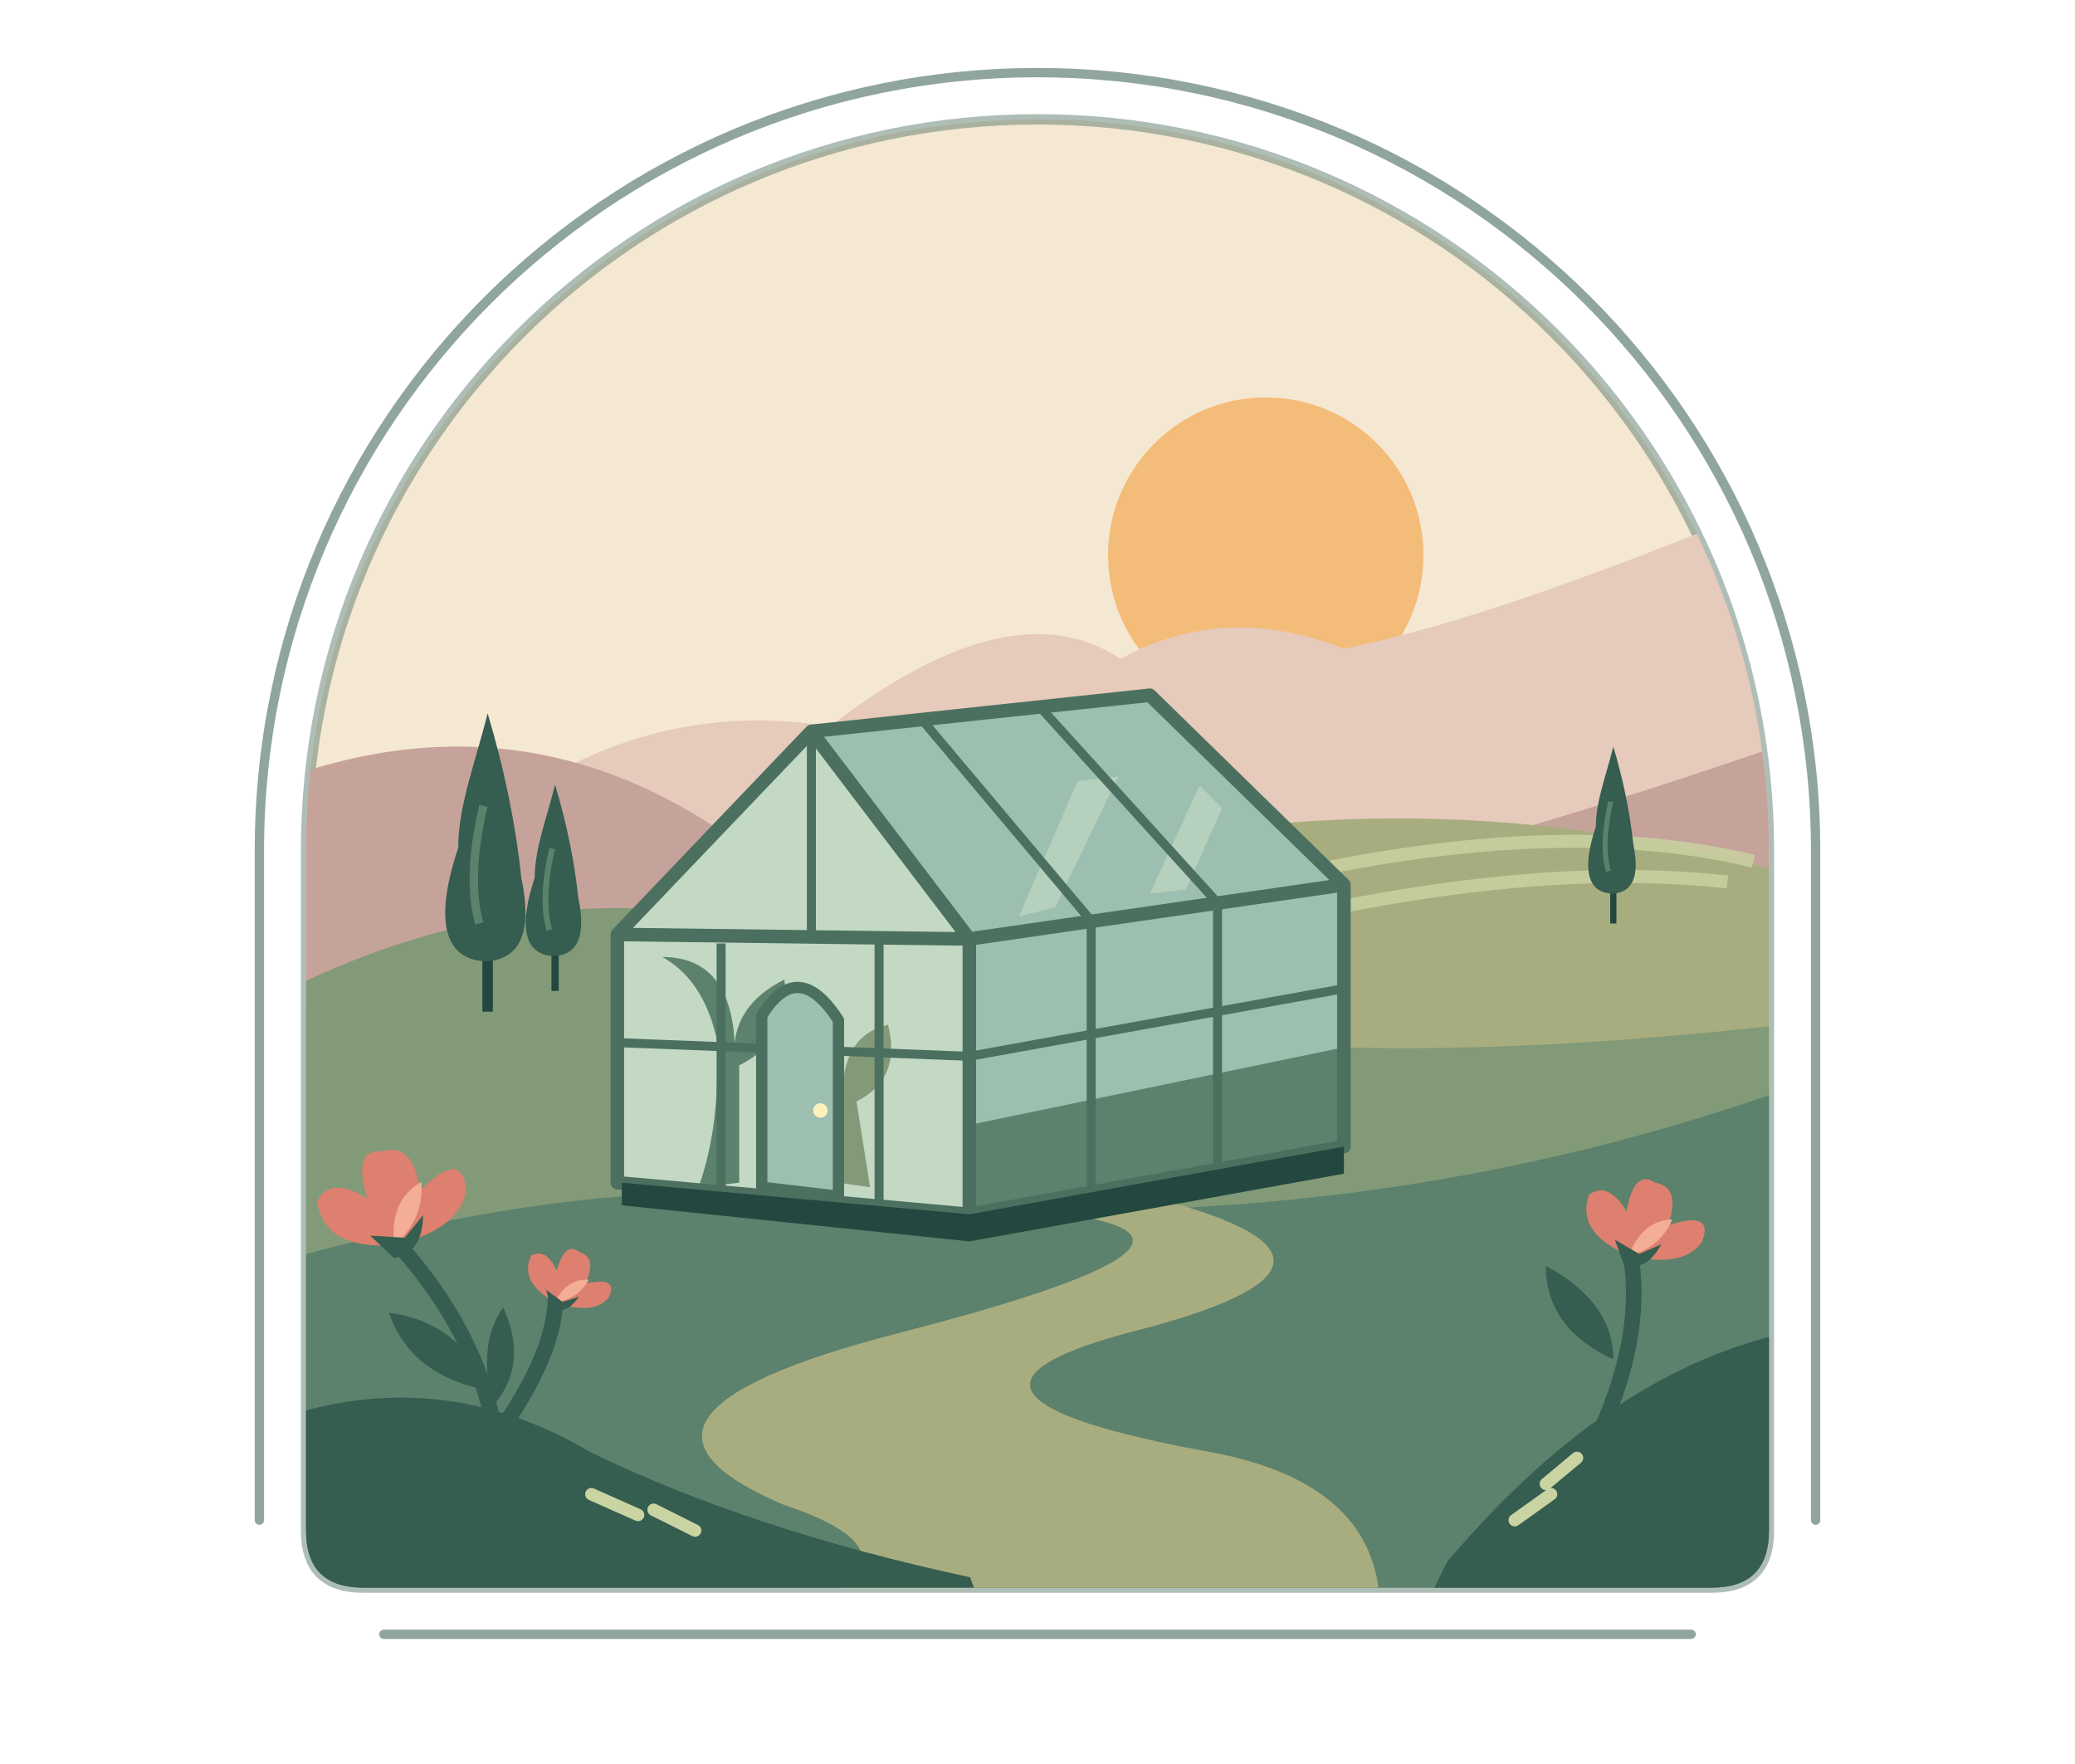
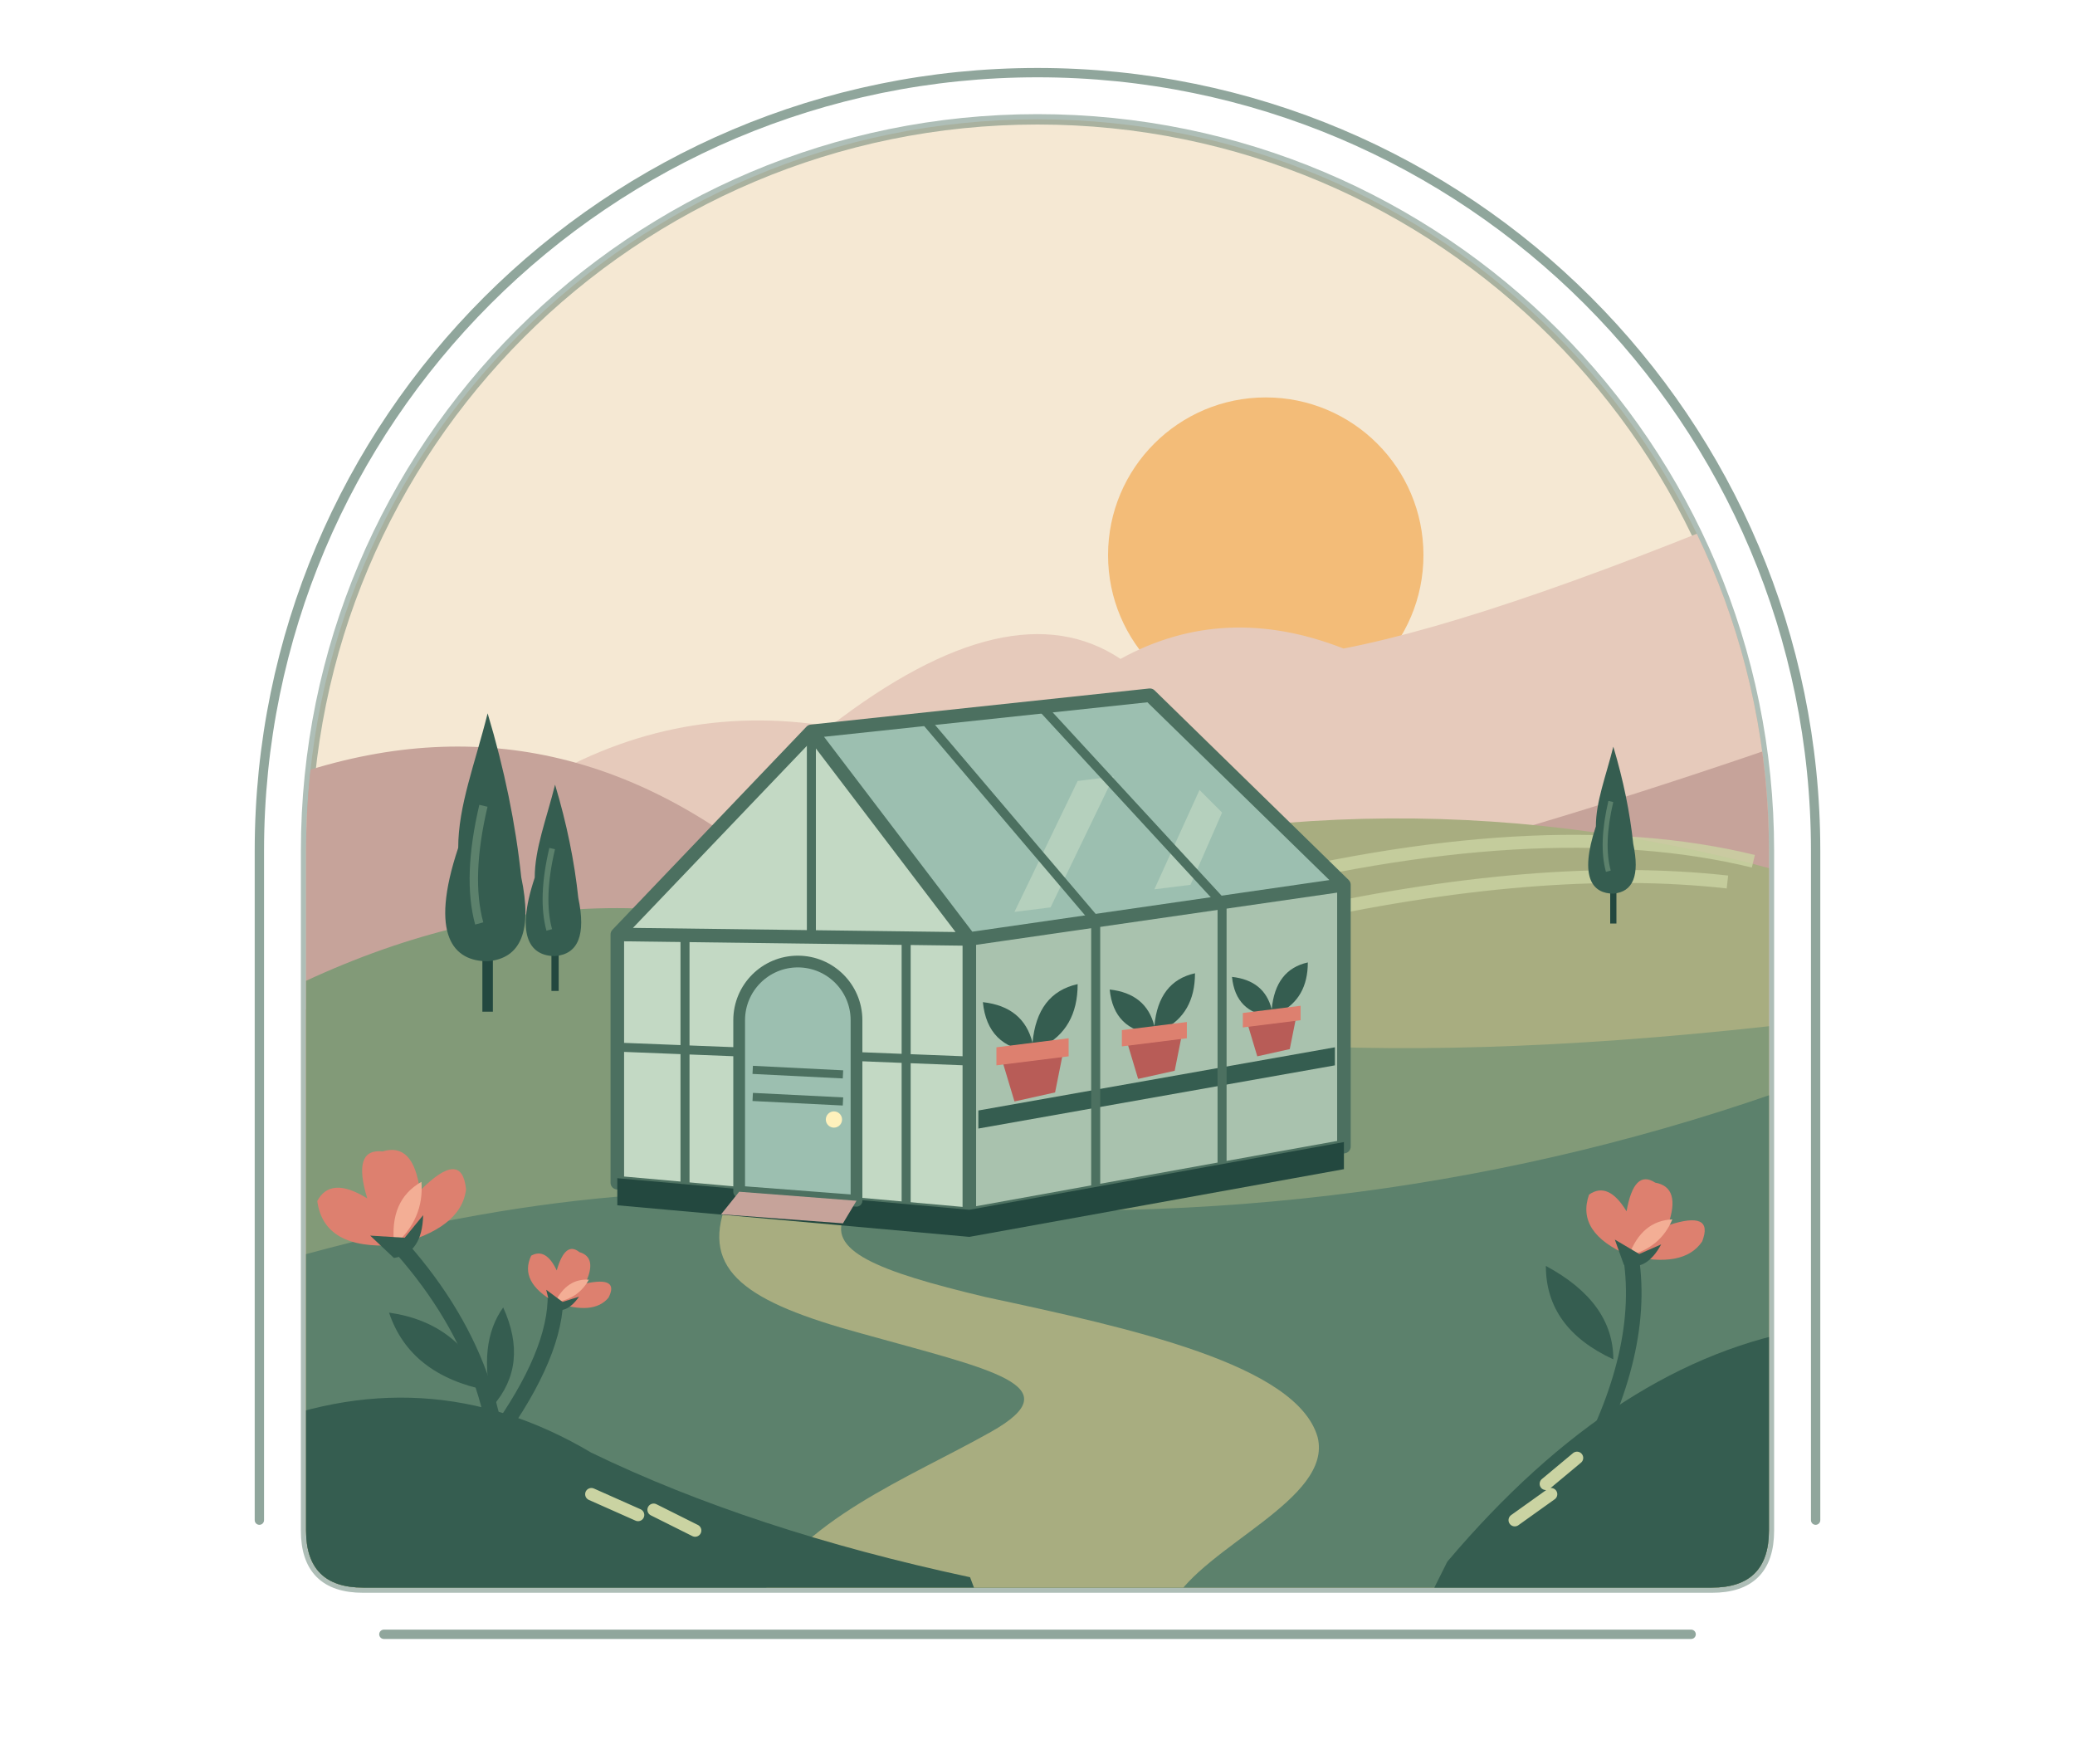
<svg xmlns="http://www.w3.org/2000/svg" xmlns:xlink="http://www.w3.org/1999/xlink" width="400" height="340" viewBox="0 0 400 340">
  <defs>
    <path id="arch" d="M59 295V164a141 141 0 0 1 282 0v131q0 11-11 11H70q-11 0-11-11Z" />
    <clipPath id="window">
      <use xlink:href="#arch" />
    </clipPath>
    <g id="disc">
      <circle r="40" fill="#F3BC78" />
    </g>
    <g id="glasshouse" stroke-linejoin="round">
-       <path d="M0 54 43 8 118 0 161 42 161 100 75 115 0 108Z" fill="#C3D9C4" />
+       <path d="M0 53 43 8 78 54V115L0 108Z" fill="#C3D9C4" />
      <path d="M43 8 118 0 161 42 78 54Z" fill="#9CBFB0" />
-       <path d="M78 54 161 42 161 100 78 115Z" fill="#5C816C" />
-       <path d="M79 54 161 42 161 78 79 95Z" fill="#9CBFB0" />
-       <path d="M18 109Q23 95 22 76Q19 63 10 58Q25 58 26 77Q27 68 37 63Q39 76 27 82L27 108Z" fill="#5C816C" />
-       <path d="M49 108Q50 91 44 87Q36 82 35 72Q47 73 50 86Q51 75 60 73Q63 85 53 90L56 109Z" fill="#829A78" />
-       <path d="m89 49 13-30 9-1-14 29zm29-5 11-24 5 5-8 18z" fill="#C3D9C4" opacity=".65" />
+       <path d="M78 54 161 42V100L78 115Z" fill="#C3D9C4" />
+       <path d="M78 54 161 42V100L78 115Z" fill="#4C7060" opacity=".22" />
+       <path d="m88 48 14-29 8-1-14 29zm31-5 10-22 5 5-7 16z" fill="#C3D9C4" opacity=".65" />
+       <defs>
+         <g id="seedling">
+           <path d="M0-11Q-10-12-11-22Q-2-21 0-13Q1-24 10-26Q10-16 2-12L1-7H-1Z" fill="#355D50" />
+           <path d="m-7-10 14-2-2 10-9 2z" fill="#B85C57" />
+           <path d="m-8-12 16-2v4l-16 2z" fill="#DD806F" />
+         </g>
+       </defs>
+       <path d="m80 92 79-14v4l-79 14z" fill="#355D50" />
+       <use xlink:href="#seedling" transform="translate(92 90)" />
+       <use xlink:href="#seedling" transform="translate(119 85) scale(.9)" />
+       <use xlink:href="#seedling" transform="translate(145 80) scale(.8)" />
      <g fill="none" stroke="#4C7060" stroke-width="3">
        <path d="M0 108V53L43 8 78 54V115L0 108ZM43 8 118 0 161 42V100L78 115M0 53 78 54 161 42" />
-         <path d="m68 6 37 44v60m-11-107 39 43v59M1 77l77 3 83-15M23 55v54m35-55v58M43 10v43" stroke-width="2" />
+         <path d="M68 5.3 106 50v60M94 2.6 134 46v59M43 9v45M1 78l76 3M15 54v55m49-55v59" stroke-width="2" />
      </g>
-       <path d="m32 109 0-38q8-13 17 1v39z" fill="#9CBFB0" stroke="#4C7060" stroke-width="2.5" />
-       <path d="m1 108 77 7 83-15v6l-83 15-77-8z" fill="#23483F" />
-       <circle cx="45" cy="92" r="1.6" fill="#FFF1BC" />
+       <path d="m0 107 78 7 83-15v6l-83 15-78-7z" fill="#23483F" />
+       <path d="M27 110V72a13 13 0 0 1 26 0v40Z" fill="#9CBFB0" stroke="#4C7060" stroke-width="2.6" />
+       <path d="M30 83l20 1m-20 5 20 1" fill="none" stroke="#4C7060" stroke-width="1.8" />
+       <circle cx="48" cy="94" r="1.8" fill="#FFF1BC" />
+       <path d="m27 110 26 2-3 5-27-2z" fill="#C6A39A" />
    </g>
    <g id="cypress">
      <path d="M0 0v-17" stroke="#23483F" stroke-width="2.5" />
      <path d="M0-71C-3-59-7-49-7-39C-14-18-8-12 0-12Q12-13 8-32Q6-51 0-71Z" fill="#355D50" />
      <path d="M-2-21Q-5-32-1-49" fill="none" stroke="#5C816C" stroke-width="2" />
    </g>
    <g id="bloom">
      <path d="M0 0Q-17-4-15-16Q-10-21-3-13Q-3-26 4-23Q12-23 10-11Q23-18 21-8Q17 1 0 0Z" fill="#DD806F" />
      <path d="M0 0q2-11 11-13Q9-4 0 0Z" fill="#F3AE95" />
      <path d="M-5-4 3-1 9-5Q6 4-1 3Z" fill="#355D50" />
    </g>
  </defs>
  <use xlink:href="#arch" fill="#F5E8D3" stroke="#4C7060" stroke-opacity=".45" stroke-width="2" />
  <g clip-path="url(#window)">
    <use xlink:href="#disc" transform="translate(244 107) scale(.76)" />
    <path d="M41 167Q72 145 102 152Q129 135 160 140Q195 113 216 127Q236 116 259 125Q290 119 351 93V308H41Z" fill="#E6CABB" />
    <path d="M45 154Q98 130 143 163Q169 181 206 179Q259 173 348 142V308H45Z" fill="#C6A39A" />
    <path d="M44 196Q133 188 188 170Q268 146 347 169V308H44Z" fill="#A8AD80" />
    <g fill="none" stroke="#CAD3A2" stroke-width="2.5" opacity=".8">
      <path d="M235 172q62-16 103-6m-90 11q49-11 85-7" />
    </g>
    <path d="M51 193Q112 161 171 186T348 197V308H51Z" fill="#829A78" />
    <use xlink:href="#cypress" transform="translate(94 195) scale(.81)" />
    <use xlink:href="#cypress" transform="translate(107 191) scale(.56)" />
    <use xlink:href="#cypress" transform="translate(311 178) scale(.48)" />
    <path d="M51 244Q119 224 172 232Q264 239 347 209V308H51Z" fill="#5C816C" />
-     <path d="M219 230Q273 243 217 257Q173 269 234 280Q265 286 266 309H157Q178 299 151 290Q111 273 173 257Q243 239 205 234Z" fill="#A8AD80" />
+     <path d="M140 232C135 245 144 251 166 257C191 264 207 267 191 276C175 285 154 293 146 309H226C232 298 257 289 254 277C250 263 218 256 190 250C169 245 159 241 163 234Z" fill="#A8AD80" />
    <use xlink:href="#glasshouse" transform="translate(119 134) scale(.87)" />
    <path d="M47 276Q82 261 114 280Q145 295 187 304L190 312H44ZM279 301Q312 262 349 256V313H273Z" fill="#355D50" />
    <g fill="none" stroke="#355D50" stroke-width="3" stroke-linecap="round">
      <path d="M96 294Q99 264 76 239m21 36q11-16 10-27m198 35q13-24 9-43" />
    </g>
    <g fill="#355D50">
      <path d="M94 268q-15-3-19-15 14 2 19 15Zm1 3q-3-12 2-19 5 11-2 19Zm216-9q-13-6-13-18 13 7 13 18Z" />
    </g>
    <use xlink:href="#bloom" transform="translate(76 240) rotate(-17) scale(.78)" />
    <use xlink:href="#bloom" transform="translate(107 251) rotate(16) scale(.46)" />
    <use xlink:href="#bloom" transform="translate(314 242) rotate(10) scale(.64)" />
    <path d="m114 288 9 4m3-1 8 4m164-9 6-5m-12 12 7-5" fill="none" stroke="#CAD3A2" stroke-width="2.4" stroke-linecap="round" />
  </g>
  <path d="M50 293V164a150 150 0 0 1 300 0v129M74 315h252" fill="none" stroke="#4C7060" stroke-opacity=".62" stroke-width="1.8" stroke-linecap="round" />
</svg>
